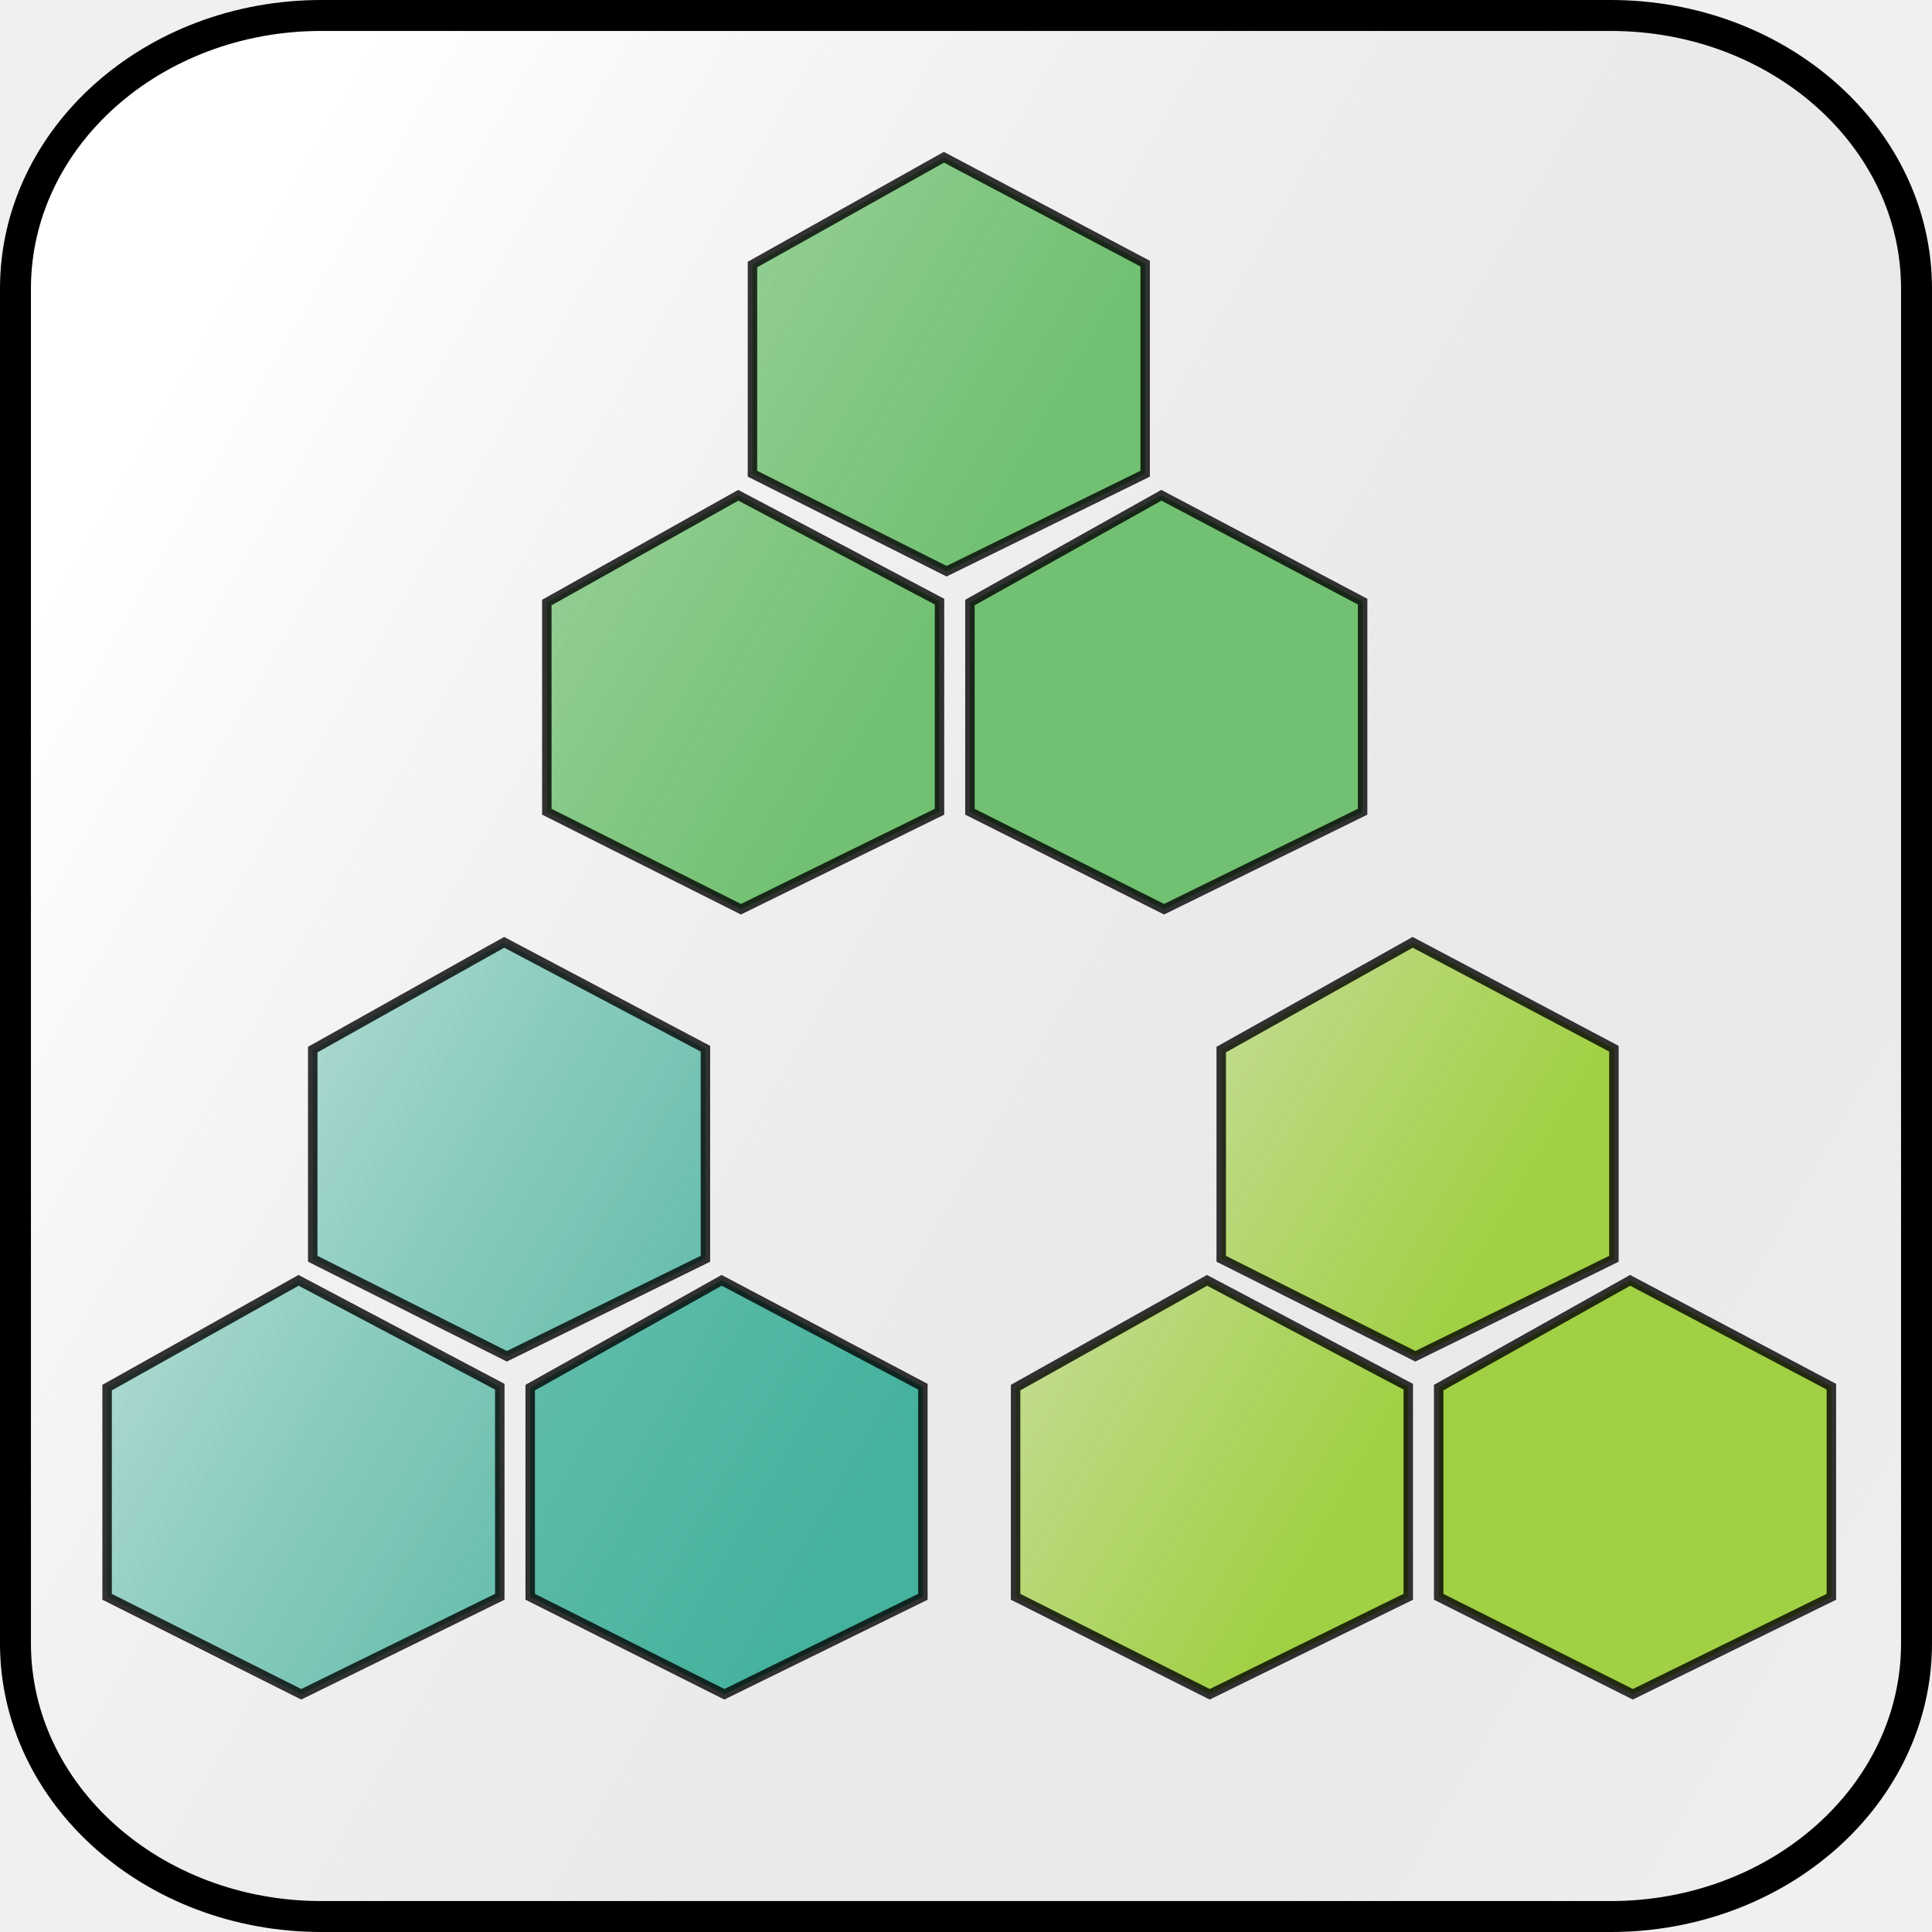
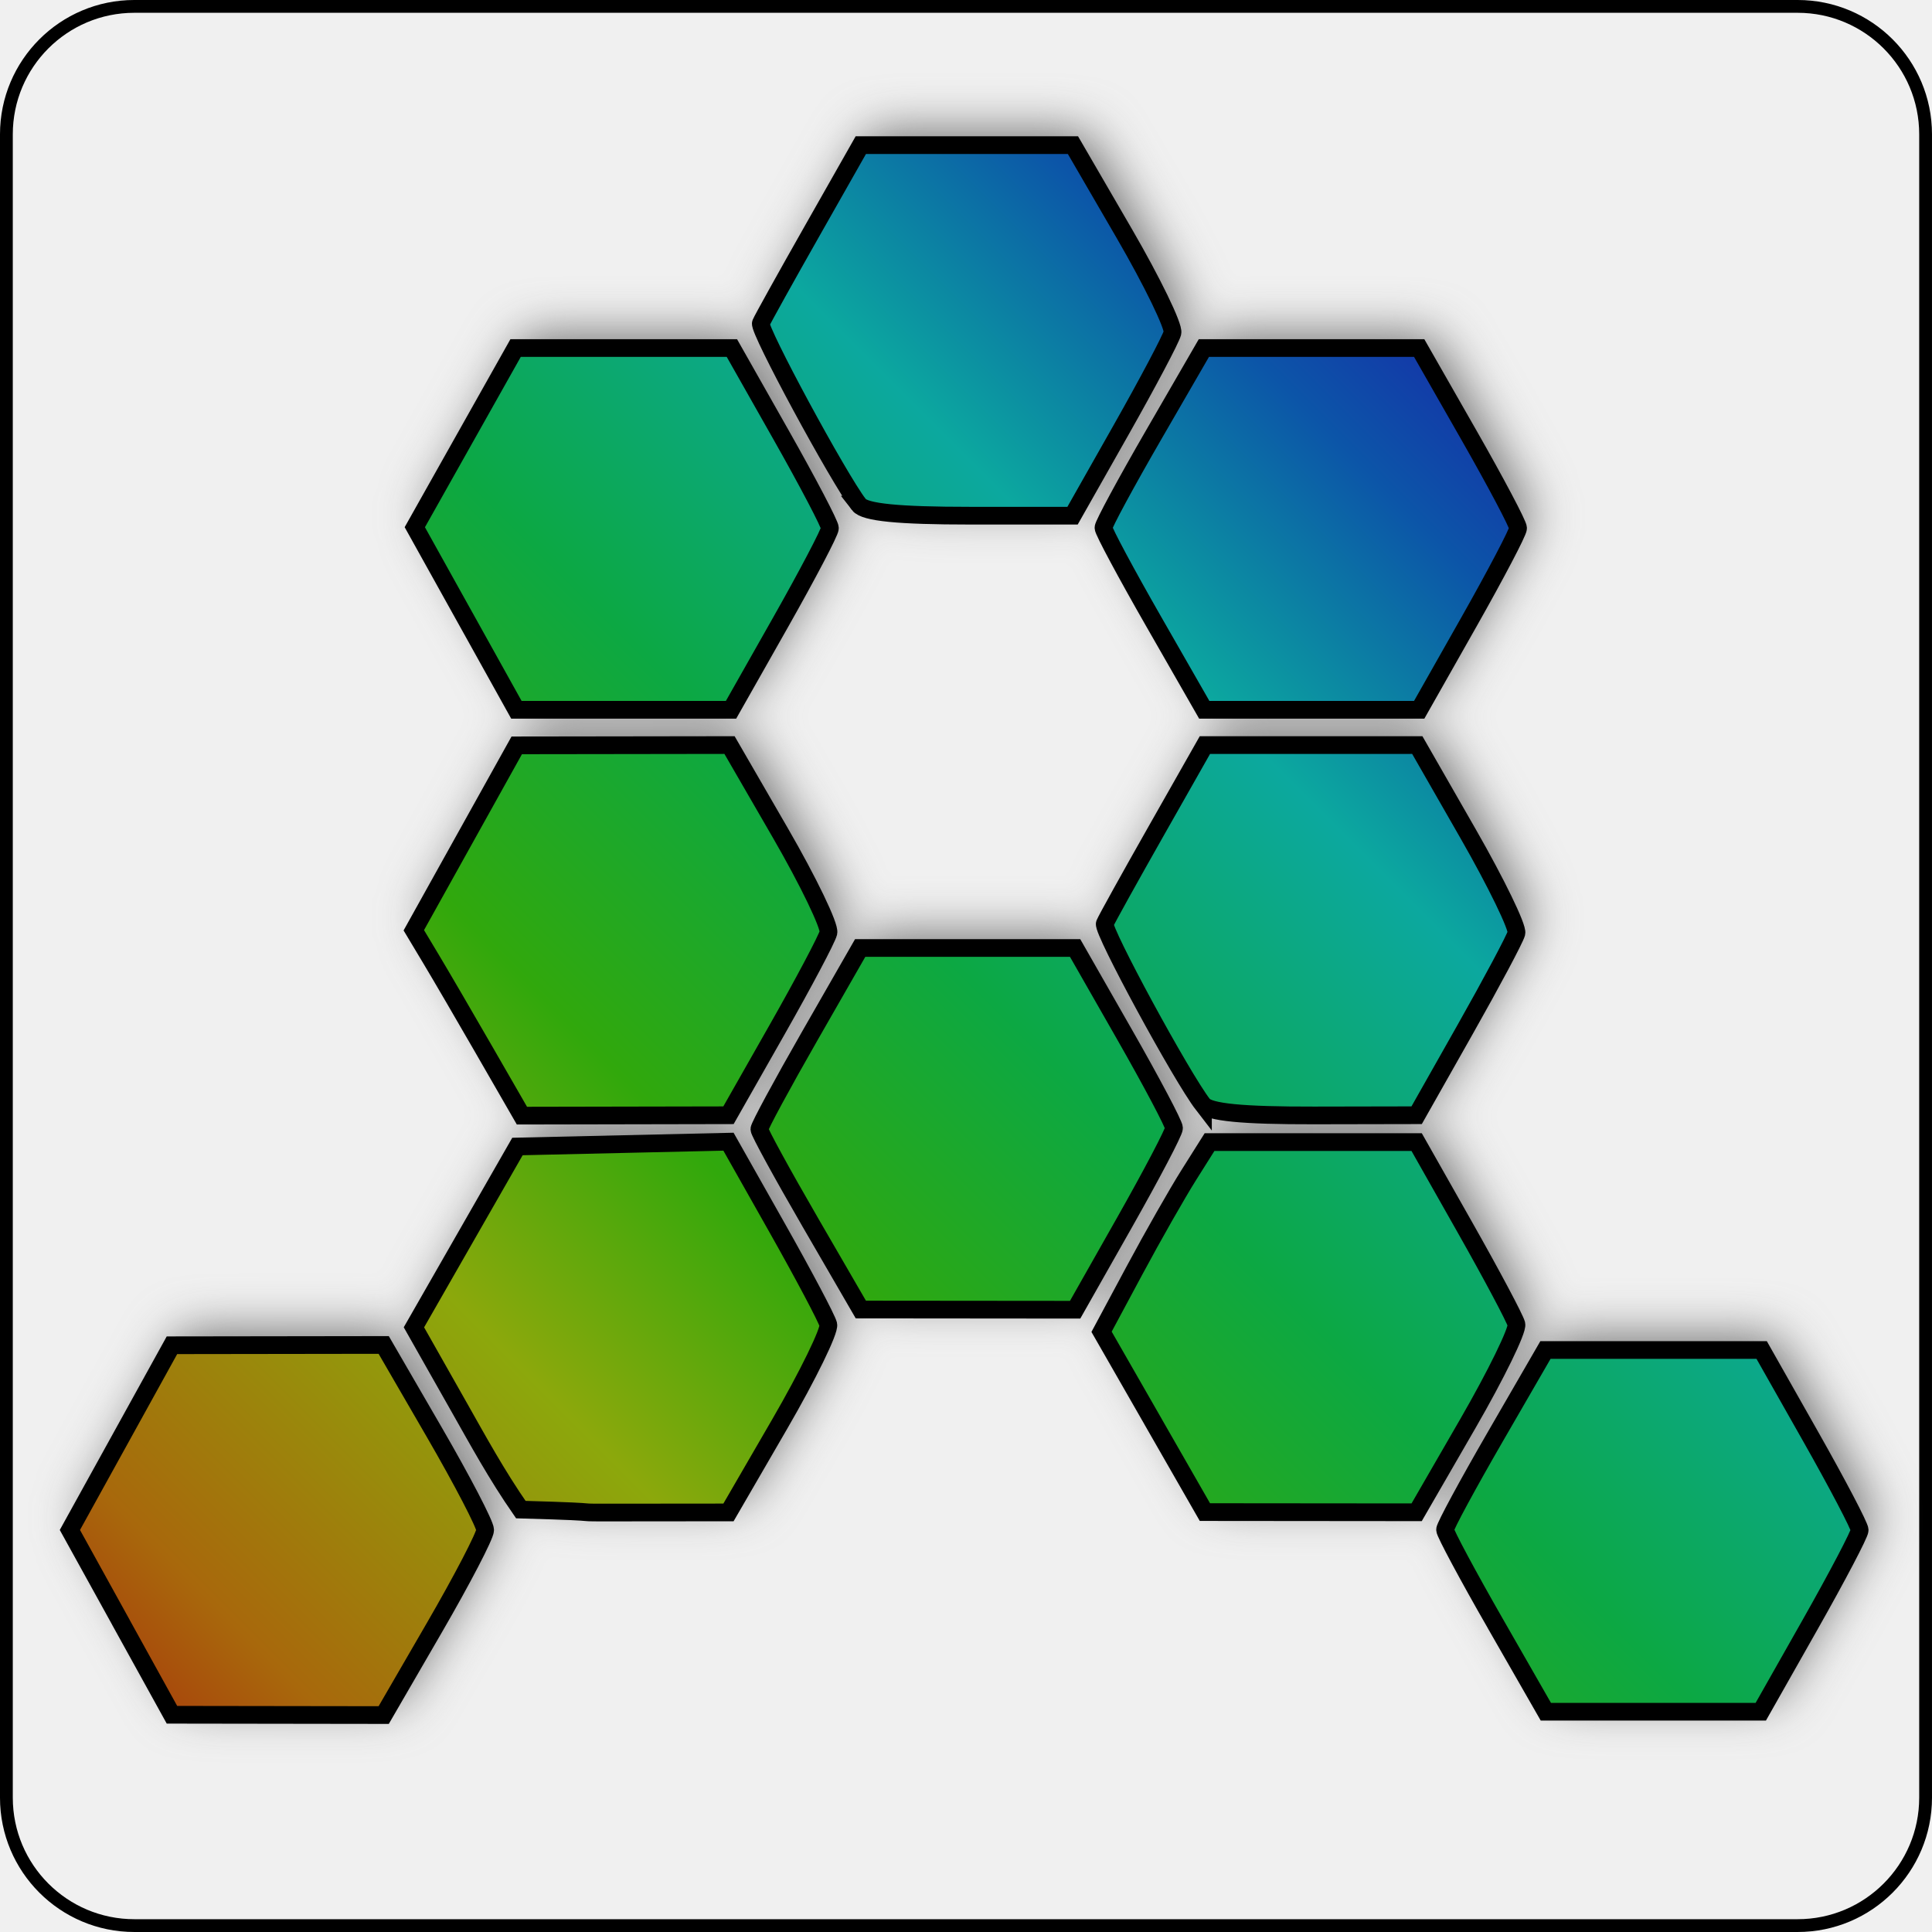
- <svg xmlns="http://www.w3.org/2000/svg" xmlns:xlink="http://www.w3.org/1999/xlink" width="200" height="200" viewBox="0 0 200 200" id="svg7592" version="1.1">
-   <defs id="defs7594">
-     <linearGradient id="linearGradient8282">
-       <stop style="stop-color:#a1d044;stop-opacity:1" offset="0" id="stop8284" />
-       <stop style="stop-color:#a1d044;stop-opacity:0" offset="1" id="stop8286" />
+ <svg xmlns="http://www.w3.org/2000/svg" xmlns:xlink="http://www.w3.org/1999/xlink" width="300" height="300" viewBox="0 0 300 300" id="svg2" version="1.1">
+   <defs id="defs4">
+     <linearGradient id="linearGradient4294">
+       <stop id="stop4296" offset="0" style="stop-color:#a80c0c;stop-opacity:1" />
+       <stop style="stop-color:#a8680c;stop-opacity:1" offset="0.119" id="stop4314" />
+       <stop style="stop-color:#8ca80c;stop-opacity:1" offset="0.269" id="stop4310" />
+       <stop id="stop4312" offset="0.377" style="stop-color:#31a80c;stop-opacity:1" />
+       <stop style="stop-color:#0ca843;stop-opacity:1" offset="0.5" id="stop4300" />
+       <stop id="stop4308" offset="0.643" style="stop-color:#0ca89f;stop-opacity:1" />
+       <stop id="stop4302" offset="0.75" style="stop-color:#0c55a8;stop-opacity:1" />
+       <stop style="stop-color:#1e0ca8;stop-opacity:1" offset="0.875" id="stop4304" />
+       <stop id="stop4298" offset="1" style="stop-color:#7a0ca8;stop-opacity:1" />
    </linearGradient>
-     <linearGradient id="linearGradient8274">
-       <stop style="stop-color:#45b29d;stop-opacity:1" offset="0" id="stop8276" />
-       <stop style="stop-color:#45b29d;stop-opacity:0" offset="1" id="stop8278" />
-     </linearGradient>
-     <linearGradient id="linearGradient8266">
-       <stop style="stop-color:#72c172;stop-opacity:1" offset="0" id="stop8268" />
-       <stop style="stop-color:#72c172;stop-opacity:0" offset="1" id="stop8270" />
-     </linearGradient>
-     <linearGradient id="linearGradient8252">
-       <stop style="stop-color:#f9f9f9;stop-opacity:1;" offset="0" id="stop8254" />
-       <stop style="stop-color:#b0b0b0;stop-opacity:0" offset="1" id="stop8256" />
-     </linearGradient>
-     <linearGradient xlink:href="#linearGradient8252" id="linearGradient8258" x1="-830.705" y1="49.731" x2="-1070.244" y2="-88.566" gradientUnits="userSpaceOnUse" />
-     <linearGradient xlink:href="#linearGradient8266" id="linearGradient8272" x1="285.86" y1="272.684" x2="181.415" y2="332.986" gradientUnits="userSpaceOnUse" />
-     <linearGradient xlink:href="#linearGradient8274" id="linearGradient8280" x1="315.2" y1="203.665" x2="223.297" y2="256.725" gradientUnits="userSpaceOnUse" />
-     <linearGradient xlink:href="#linearGradient8282" id="linearGradient8288" x1="344.556" y1="249.929" x2="286.103" y2="283.677" gradientUnits="userSpaceOnUse" />
-     <linearGradient xlink:href="#linearGradient8274" id="linearGradient4163" gradientUnits="userSpaceOnUse" x1="315.2" y1="203.665" x2="155.129" y2="296.082" />
+     <linearGradient xlink:href="#linearGradient4294" id="linearGradient4206" x1="1.858" y1="1051.124" x2="299.69" y2="753.291" gradientUnits="userSpaceOnUse" gradientTransform="matrix(0.944792,0,0,0.944792,7.743354,51.60579)" />
+     <linearGradient xlink:href="#linearGradient4294" id="linearGradient4208" x1="1.858" y1="1051.124" x2="299.69" y2="753.291" gradientUnits="userSpaceOnUse" gradientTransform="matrix(0.944792,0,0,0.944792,7.743354,51.60579)" />
+     <linearGradient xlink:href="#linearGradient4294" id="linearGradient4210" x1="1.858" y1="1051.124" x2="299.69" y2="753.291" gradientUnits="userSpaceOnUse" gradientTransform="matrix(0.944792,0,0,0.944792,7.743354,51.60579)" />
+     <linearGradient xlink:href="#linearGradient4294" id="linearGradient4212" x1="1.858" y1="1051.124" x2="299.69" y2="753.291" gradientUnits="userSpaceOnUse" gradientTransform="matrix(0.944792,0,0,0.944792,7.743354,51.60579)" />
+     <linearGradient xlink:href="#linearGradient4294" id="linearGradient4214" x1="1.858" y1="1051.124" x2="299.69" y2="753.291" gradientUnits="userSpaceOnUse" gradientTransform="matrix(0.944792,0,0,0.944792,7.743354,51.60579)" />
+     <linearGradient xlink:href="#linearGradient4294" id="linearGradient4216" x1="1.858" y1="1051.124" x2="299.69" y2="753.291" gradientUnits="userSpaceOnUse" gradientTransform="matrix(0.944792,0,0,0.944792,7.743354,51.60579)" />
+     <linearGradient xlink:href="#linearGradient4294" id="linearGradient4218" x1="1.858" y1="1051.124" x2="299.69" y2="753.291" gradientUnits="userSpaceOnUse" gradientTransform="matrix(0.944792,0,0,0.944792,7.743354,51.60579)" />
+     <linearGradient xlink:href="#linearGradient4294" id="linearGradient4220" x1="1.858" y1="1051.124" x2="299.69" y2="753.291" gradientUnits="userSpaceOnUse" gradientTransform="matrix(0.944792,0,0,0.944792,7.743354,51.60579)" />
+     <linearGradient xlink:href="#linearGradient4294" id="linearGradient4222" x1="1.858" y1="1051.124" x2="299.69" y2="753.291" gradientUnits="userSpaceOnUse" gradientTransform="matrix(0.944792,0,0,0.944792,7.743354,51.60579)" />
+     <linearGradient xlink:href="#linearGradient4294" id="linearGradient4224" x1="1.858" y1="1051.124" x2="299.69" y2="753.291" gradientUnits="userSpaceOnUse" gradientTransform="matrix(0.944792,0,0,0.944792,7.743354,51.60579)" />
+     <filter style="color-interpolation-filters:sRGB" id="filter4469" x="-0.034" width="1.068" y="-0.039" height="1.077">
+       <feGaussianBlur stdDeviation="4.141" id="feGaussianBlur4471" />
+     </filter>
  </defs>
-   <g id="layer1" transform="translate(1073.564,154.0736)">
-     <rect rx="31.668" ry="28.275" y="-152.472" x="-1071.963" height="196.797" width="196.797" id="rect8292" style="opacity:1;fill:#ffffff;fill-opacity:1;stroke:none;stroke-width:3.203;stroke-miterlimit:4;stroke-dasharray:none;stroke-opacity:1" />
-     <rect style="opacity:1;fill:url(#linearGradient8258);fill-opacity:1;stroke:#000000;stroke-width:3.203;stroke-miterlimit:4;stroke-dasharray:none;stroke-opacity:1" id="rect7517" width="196.797" height="196.797" x="-1071.963" y="-152.472" ry="28.275" rx="31.668" />
-     <g id="g6912" style="fill:url(#linearGradient8272);fill-opacity:1;stroke:#000000;stroke-width:0.8;stroke-miterlimit:4;stroke-dasharray:none;stroke-opacity:0.793" transform="matrix(1.223863,0,0,-1.223863,-1330.235,250.9712)">
-       <path d="m 272.395,254.05 16.794,8.246 0,17.77 -17.021,8.997 -16.193,-9.073 0,-17.694 16.42,-8.246 z" style="fill:url(#linearGradient8272);fill-opacity:1;fill-rule:nonzero;stroke:#000000;stroke-width:0.8;stroke-miterlimit:4;stroke-dasharray:none;stroke-opacity:0.793" id="path622" />
-       <path d="m 308.183,254.05 16.795,8.246 0,17.77 -17.021,8.997 -16.194,-9.073 0,-17.694 16.42,-8.246 z" style="fill:url(#linearGradient8272);fill-opacity:1;fill-rule:nonzero;stroke:#000000;stroke-width:0.8;stroke-miterlimit:4;stroke-dasharray:none;stroke-opacity:0.793" id="path626" />
-       <path d="m 289.789,282.64 16.795,8.247 0,17.769 -17.022,8.998 -16.193,-9.073 0,-17.694 16.42,-8.247 z" style="fill:url(#linearGradient8272);fill-opacity:1;fill-rule:nonzero;stroke:#000000;stroke-width:0.8;stroke-miterlimit:4;stroke-dasharray:none;stroke-opacity:0.793" id="path630" />
+   <g id="layer1" transform="translate(0,-752.3621)">
+     <rect style="opacity:1;fill:#f0f0f0;fill-opacity:0.784;stroke:#000000;stroke-width:1.987;stroke-miterlimit:4;stroke-dasharray:none;stroke-opacity:1" id="rect4451" width="298.013" height="298.013" x="0.993" y="753.355" ry="19.868" rx="19.868" />
+     <g id="g4347" transform="matrix(0.944792,0,0,0.944792,9.632938,49.7162)" style="fill:#6c6c6c;fill-opacity:1;stroke:none;filter:url(#filter4469)">
+       <path style="opacity:1;fill:#6c6c6c;fill-opacity:1;stroke:none;stroke-width:2.909;stroke-miterlimit:4;stroke-dasharray:none;stroke-opacity:1" d="m 11.678,1008.341 -8.387,-15.18 8.387,-15.179 8.387,-15.18 17.4,-0.024 17.4,-0.024 8.338,14.384 c 4.586,7.911 8.338,15.125 8.338,16.029 0,0.905 -3.752,8.118 -8.338,16.029 l -8.338,14.384 -17.4,-0.024 -17.4,-0.025 -8.387,-15.18 z" id="path4349" />
+       <path style="opacity:1;fill:#6c6c6c;fill-opacity:1;stroke:none;stroke-width:2.909;stroke-miterlimit:4;stroke-dasharray:none;stroke-opacity:1" d="m 76.416,988.499 c -0.768,-0.997 -4.813,-7.85 -8.989,-15.229 l -7.593,-13.417 8.508,-14.859 8.508,-14.859 17.341,-0.395 17.341,-0.395 7.975,14.124 c 4.386,7.768 8.181,14.932 8.432,15.92 0.251,0.988 -3.338,8.341 -7.975,16.342 l -8.432,14.546 -16.86,0.016 c -11.796,0.016 -17.28,-0.526 -18.256,-1.794 z" id="path4351" />
+       <path style="opacity:1;fill:#6c6c6c;fill-opacity:1;stroke:none;stroke-width:2.909;stroke-miterlimit:4;stroke-dasharray:none;stroke-opacity:1" d="m 71.529,914.548 c -3.331,-5.782 -7.329,-12.636 -8.886,-15.231 l -2.83,-4.718 8.459,-15.195 8.459,-15.195 17.485,-0.024 17.485,-0.024 8.366,14.463 c 4.601,7.955 8.152,15.325 7.89,16.379 -0.261,1.054 -4.065,8.234 -8.451,15.957 l -7.975,14.041 -16.974,0.033 -16.974,0.033 -6.056,-10.513 z" id="path4353" />
+       <path style="opacity:1;fill:#6c6c6c;fill-opacity:1;stroke:none;stroke-width:2.909;stroke-miterlimit:4;stroke-dasharray:none;stroke-opacity:1" d="m 68.326,843.356 -8.347,-15.003 8.282,-14.722 8.282,-14.722 17.775,0 17.775,0 8.057,14.23 c 4.431,7.827 8.057,14.743 8.057,15.37 0,0.627 -3.658,7.6 -8.128,15.495 l -8.128,14.355 -17.639,0 -17.639,0 -8.347,-15.003 z" id="path4355" />
+       <path style="opacity:1;fill:#6c6c6c;fill-opacity:1;stroke:none;stroke-width:2.909;stroke-miterlimit:4;stroke-dasharray:none;stroke-opacity:1" d="m 132.967,824.646 c -3.347,-4.346 -16.547,-28.772 -16.113,-29.818 0.263,-0.635 4.068,-7.48 8.454,-15.212 l 7.975,-14.058 17.433,-4.1e-4 17.432,-3.2e-4 8.414,14.489 c 4.628,7.969 8.202,15.331 7.943,16.36 -0.259,1.029 -4.06,8.212 -8.446,15.962 l -7.975,14.09 -16.86,4.2e-4 c -11.777,2.4e-4 -17.281,-0.546 -18.256,-1.812 z" id="path4357" />
+       <path style="opacity:1;fill:#6c6c6c;fill-opacity:1;stroke:none;stroke-width:2.909;stroke-miterlimit:4;stroke-dasharray:none;stroke-opacity:1" d="m 181.442,843.901 c -4.556,-7.952 -8.284,-14.908 -8.284,-15.458 0,-0.55 3.714,-7.42 8.253,-15.267 l 8.253,-14.267 17.694,0 17.694,0 8.128,14.232 c 4.471,7.827 8.129,14.744 8.129,15.37 0,0.626 -3.658,7.598 -8.128,15.494 l -8.128,14.355 -17.663,0 -17.663,0 -8.284,-14.458 z" id="path4359" />
+       <path style="opacity:1;fill:#6c6c6c;fill-opacity:1;stroke:none;stroke-width:2.909;stroke-miterlimit:4;stroke-dasharray:none;stroke-opacity:1" d="m 189.514,923.248 c -3.522,-4.561 -16.586,-28.64 -16.136,-29.74 0.278,-0.678 4.094,-7.558 8.48,-15.29 l 7.975,-14.058 17.454,-4.1e-4 17.454,-4e-4 8.37,14.608 c 4.603,8.034 8.168,15.375 7.922,16.313 -0.246,0.938 -4.037,8.053 -8.423,15.811 l -7.975,14.106 -16.86,0.033 c -11.807,0.024 -17.28,-0.512 -18.26,-1.781 z" id="path4361" />
+       <path style="opacity:1;fill:#6c6c6c;fill-opacity:1;stroke:none;stroke-width:2.909;stroke-miterlimit:4;stroke-dasharray:none;stroke-opacity:1" d="m 124.945,942.54 c -4.586,-7.911 -8.338,-14.773 -8.338,-15.249 0,-0.475 3.728,-7.371 8.284,-15.323 l 8.284,-14.458 17.663,0 17.663,0 8.129,14.232 c 4.471,7.827 8.129,14.744 8.129,15.37 0,0.626 -3.658,7.598 -8.128,15.494 l -8.128,14.355 -17.61,-0.016 -17.61,-0.016 -8.338,-14.384 z" id="path4363" />
+       <path style="opacity:1;fill:#6c6c6c;fill-opacity:1;stroke:none;stroke-width:2.909;stroke-miterlimit:4;stroke-dasharray:none;stroke-opacity:1" d="m 181.342,975.4 -8.492,-14.814 5.447,-10.15 c 2.996,-5.583 6.989,-12.597 8.873,-15.588 l 3.425,-5.438 17.02,4.1e-4 17.02,3.2e-4 7.975,14.09 c 4.386,7.75 8.176,14.876 8.422,15.835 0.246,0.96 -3.343,8.309 -7.975,16.33 l -8.422,14.585 -17.4,-0.016 -17.4,-0.016 -8.492,-14.814 z" id="path4365" />
+       <path style="opacity:1;fill:#6c6c6c;fill-opacity:1;stroke:none;stroke-width:2.909;stroke-miterlimit:4;stroke-dasharray:none;stroke-opacity:1" d="m 237.584,1008.573 c -4.556,-7.952 -8.284,-14.908 -8.284,-15.458 0,-0.55 3.714,-7.42 8.253,-15.267 l 8.253,-14.267 17.766,0 17.766,0 8.057,14.23 c 4.431,7.827 8.057,14.743 8.057,15.37 0,0.627 -3.658,7.6 -8.128,15.495 l -8.128,14.355 -17.663,0 -17.663,0 -8.284,-14.459 z" id="path4367" />
    </g>
-     <g id="g6922" transform="matrix(1.223863,0,0,-1.223863,-1375.755,261.2563)" style="stroke:#000000;stroke-width:0.8;stroke-miterlimit:4;stroke-dasharray:none;stroke-opacity:0.793;fill-opacity:1;fill:url(#linearGradient8280)">
-       <path d="m 272.395,196.05 16.794,8.246 0,17.77 -17.021,8.997 -16.193,-9.073 0,-17.694 16.42,-8.246 z" style="fill:url(#linearGradient8280);fill-opacity:1;fill-rule:nonzero;stroke:#000000;stroke-width:0.8;stroke-miterlimit:4;stroke-dasharray:none;stroke-opacity:0.793" id="path634" />
-       <path d="m 308.183,196.05 16.795,8.246 0,17.77 -17.021,8.997 -16.194,-9.073 0,-17.694 16.42,-8.246 z" style="fill:url(#linearGradient4163);fill-opacity:1;fill-rule:nonzero;stroke:#000000;stroke-width:0.8;stroke-miterlimit:4;stroke-dasharray:none;stroke-opacity:0.793" id="path638" />
-       <path d="m 289.789,224.64 16.795,8.247 0,17.769 -17.022,8.998 -16.193,-9.073 0,-17.694 16.42,-8.247 z" style="fill:url(#linearGradient8280);fill-opacity:1;fill-rule:nonzero;stroke:#000000;stroke-width:0.8;stroke-miterlimit:4;stroke-dasharray:none;stroke-opacity:0.793" id="path642" />
-     </g>
-     <g id="g6917" style="fill:url(#linearGradient8288);fill-opacity:1;stroke:#000000;stroke-width:0.8;stroke-miterlimit:4;stroke-dasharray:none;stroke-opacity:0.793" transform="matrix(1.223863,0,0,-1.223863,-1349.021,295.5245)">
-       <path d="m 327.395,224.05 16.794,8.246 0,17.77 -17.021,8.997 -16.193,-9.073 0,-17.694 16.42,-8.246 z" style="fill:url(#linearGradient8288);fill-opacity:1;fill-rule:nonzero;stroke:#000000;stroke-width:0.8;stroke-miterlimit:4;stroke-dasharray:none;stroke-opacity:0.793" id="path646" />
-       <path d="m 363.183,224.05 16.795,8.246 0,17.77 -17.021,8.997 -16.194,-9.073 0,-17.694 16.42,-8.246 z" style="fill:url(#linearGradient8288);fill-opacity:1;fill-rule:nonzero;stroke:#000000;stroke-width:0.8;stroke-miterlimit:4;stroke-dasharray:none;stroke-opacity:0.793" id="path650" />
-       <path d="m 344.789,252.64 16.795,8.247 0,17.769 -17.022,8.998 -16.193,-9.073 0,-17.694 16.42,-8.247 z" style="fill:url(#linearGradient8288);fill-opacity:1;fill-rule:nonzero;stroke:#000000;stroke-width:0.8;stroke-miterlimit:4;stroke-dasharray:none;stroke-opacity:0.793" id="path654" />
-     </g>
+     <path style="opacity:1;fill:url(#linearGradient4224);fill-opacity:1;stroke:#000000;stroke-width:2.748;stroke-miterlimit:4;stroke-dasharray:none;stroke-opacity:1" d="m 232.211,1004.498 c -4.305,-7.513 -7.827,-14.085 -7.827,-14.605 0,-0.519 3.509,-7.01 7.797,-14.424 l 7.797,-13.48 16.785,0 16.785,0 7.612,13.444 c 4.187,7.394 7.612,13.929 7.612,14.521 0,0.592 -3.456,7.18 -7.679,14.64 l -7.679,13.563 -16.688,0 -16.688,0 -7.827,-13.66 z" id="path4164" />
+     <path style="opacity:1;fill:url(#linearGradient4206);fill-opacity:1;stroke:#000000;stroke-width:2.748;stroke-miterlimit:4;stroke-dasharray:none;stroke-opacity:1" d="m 18.777,1004.278 -7.924,-14.342 7.924,-14.341 7.924,-14.342 16.44,-0.023 16.44,-0.023 7.877,13.59 c 4.333,7.475 7.877,14.29 7.877,15.144 0,0.855 -3.545,7.67 -7.877,15.145 l -7.877,13.59 -16.44,-0.023 -16.44,-0.024 -7.924,-14.341 z" id="path4146" />
+     <path style="opacity:1;fill:url(#linearGradient4208);fill-opacity:1;stroke:#000000;stroke-width:2.748;stroke-miterlimit:4;stroke-dasharray:none;stroke-opacity:1" d="m 71.448,971.143 -7.174,-12.676 8.038,-14.038 8.038,-14.038 16.384,-0.374 16.384,-0.374 7.535,13.344 c 4.144,7.339 7.729,14.107 7.966,15.041 0.237,0.933 -3.153,7.881 -7.535,15.439 l -7.966,13.743 -15.929,0.015 c -11.144,0.015 0,0 -16.318,-0.454 -3.765,-5.417 -6.758,-10.925 -9.423,-15.628 z" id="path4148" />
+     <path style="opacity:1;fill:url(#linearGradient4210);fill-opacity:1;stroke:#000000;stroke-width:2.748;stroke-miterlimit:4;stroke-dasharray:none;stroke-opacity:1" d="m 75.323,915.663 c -3.147,-5.463 -6.925,-11.938 -8.395,-14.39 l -2.673,-4.458 7.992,-14.357 7.992,-14.357 16.52,-0.023 16.52,-0.023 7.904,13.665 c 4.347,7.516 7.702,14.479 7.455,15.475 -0.247,0.995 -3.84,7.779 -7.985,15.076 l -7.535,13.266 -16.037,0.031 -16.037,0.031 -5.722,-9.932 z" id="path4150" />
+     <path style="opacity:1;fill:url(#linearGradient4212);fill-opacity:1;stroke:#000000;stroke-width:2.748;stroke-miterlimit:4;stroke-dasharray:none;stroke-opacity:1" d="m 72.297,848.402 -7.886,-14.175 7.825,-13.91 7.825,-13.909 16.794,0 16.794,0 7.612,13.444 c 4.187,7.394 7.612,13.929 7.612,14.522 0,0.592 -3.456,7.18 -7.679,14.64 l -7.679,13.563 -16.665,0 -16.665,0 -7.886,-14.175 z" id="path4152" />
+     <path style="opacity:1;fill:url(#linearGradient4214);fill-opacity:1;stroke:#000000;stroke-width:2.748;stroke-miterlimit:4;stroke-dasharray:none;stroke-opacity:1" d="m 133.369,830.725 c -3.163,-4.106 -15.634,-27.184 -15.224,-28.172 0.249,-0.6 3.843,-7.067 7.987,-14.372 l 7.535,-13.282 16.47,-3.8e-4 16.47,-3e-4 7.949,13.689 c 4.372,7.529 7.749,14.484 7.504,15.457 -0.245,0.972 -3.836,7.759 -7.98,15.08 l -7.535,13.312 -15.929,4e-4 c -11.127,2.3e-4 -16.327,-0.516 -17.248,-1.712 z" id="path4154" />
+     <path style="opacity:1;fill:url(#linearGradient4216);fill-opacity:1;stroke:#000000;stroke-width:2.748;stroke-miterlimit:4;stroke-dasharray:none;stroke-opacity:1" d="m 179.169,848.917 c -4.305,-7.513 -7.827,-14.085 -7.827,-14.605 0,-0.519 3.509,-7.01 7.797,-14.424 l 7.797,-13.48 16.717,0 16.717,0 7.68,13.446 c 4.224,7.395 7.68,13.93 7.68,14.522 0,0.592 -3.456,7.179 -7.679,14.638 l -7.679,13.563 -16.688,0 -16.688,0 -7.827,-13.66 z" id="path4156" />
+     <path style="opacity:1;fill:url(#linearGradient4218);fill-opacity:1;stroke:#000000;stroke-width:2.748;stroke-miterlimit:4;stroke-dasharray:none;stroke-opacity:1" d="m 186.795,923.883 c -3.327,-4.309 -15.671,-27.059 -15.245,-28.098 0.262,-0.641 3.868,-7.141 8.012,-14.446 l 7.535,-13.282 16.49,-3.9e-4 16.49,-3.7e-4 7.908,13.801 c 4.349,7.591 7.717,14.526 7.484,15.412 -0.232,0.886 -3.814,7.608 -7.958,14.938 l -7.535,13.327 -15.929,0.031 c -11.156,0.023 -16.326,-0.483 -17.252,-1.683 z" id="path4158" />
+     <path style="opacity:1;fill:url(#linearGradient4220);fill-opacity:1;stroke:#000000;stroke-width:2.748;stroke-miterlimit:4;stroke-dasharray:none;stroke-opacity:1" d="m 125.79,942.11 c -4.333,-7.475 -7.877,-13.958 -7.877,-14.407 0,-0.449 3.522,-6.964 7.827,-14.477 l 7.827,-13.66 16.688,0 16.688,0 7.68,13.446 c 4.224,7.395 7.68,13.93 7.68,14.521 0,0.592 -3.456,7.179 -7.679,14.639 l -7.679,13.563 -16.638,-0.015 -16.638,-0.015 -7.877,-13.59 z" id="path4160" />
+     <path style="opacity:1;fill:url(#linearGradient4222);fill-opacity:1;stroke:#000000;stroke-width:2.748;stroke-miterlimit:4;stroke-dasharray:none;stroke-opacity:1" d="m 179.073,973.156 -8.023,-13.996 5.147,-9.59 c 2.831,-5.274 6.603,-11.902 8.383,-14.727 l 3.236,-5.137 16.08,3.8e-4 16.08,3.1e-4 7.535,13.312 c 4.144,7.322 7.725,14.054 7.957,14.961 0.232,0.907 -3.159,7.85 -7.535,15.429 l -7.957,13.78 -16.44,-0.015 -16.44,-0.015 -8.023,-13.996 z" id="path4162" />
  </g>
</svg>
